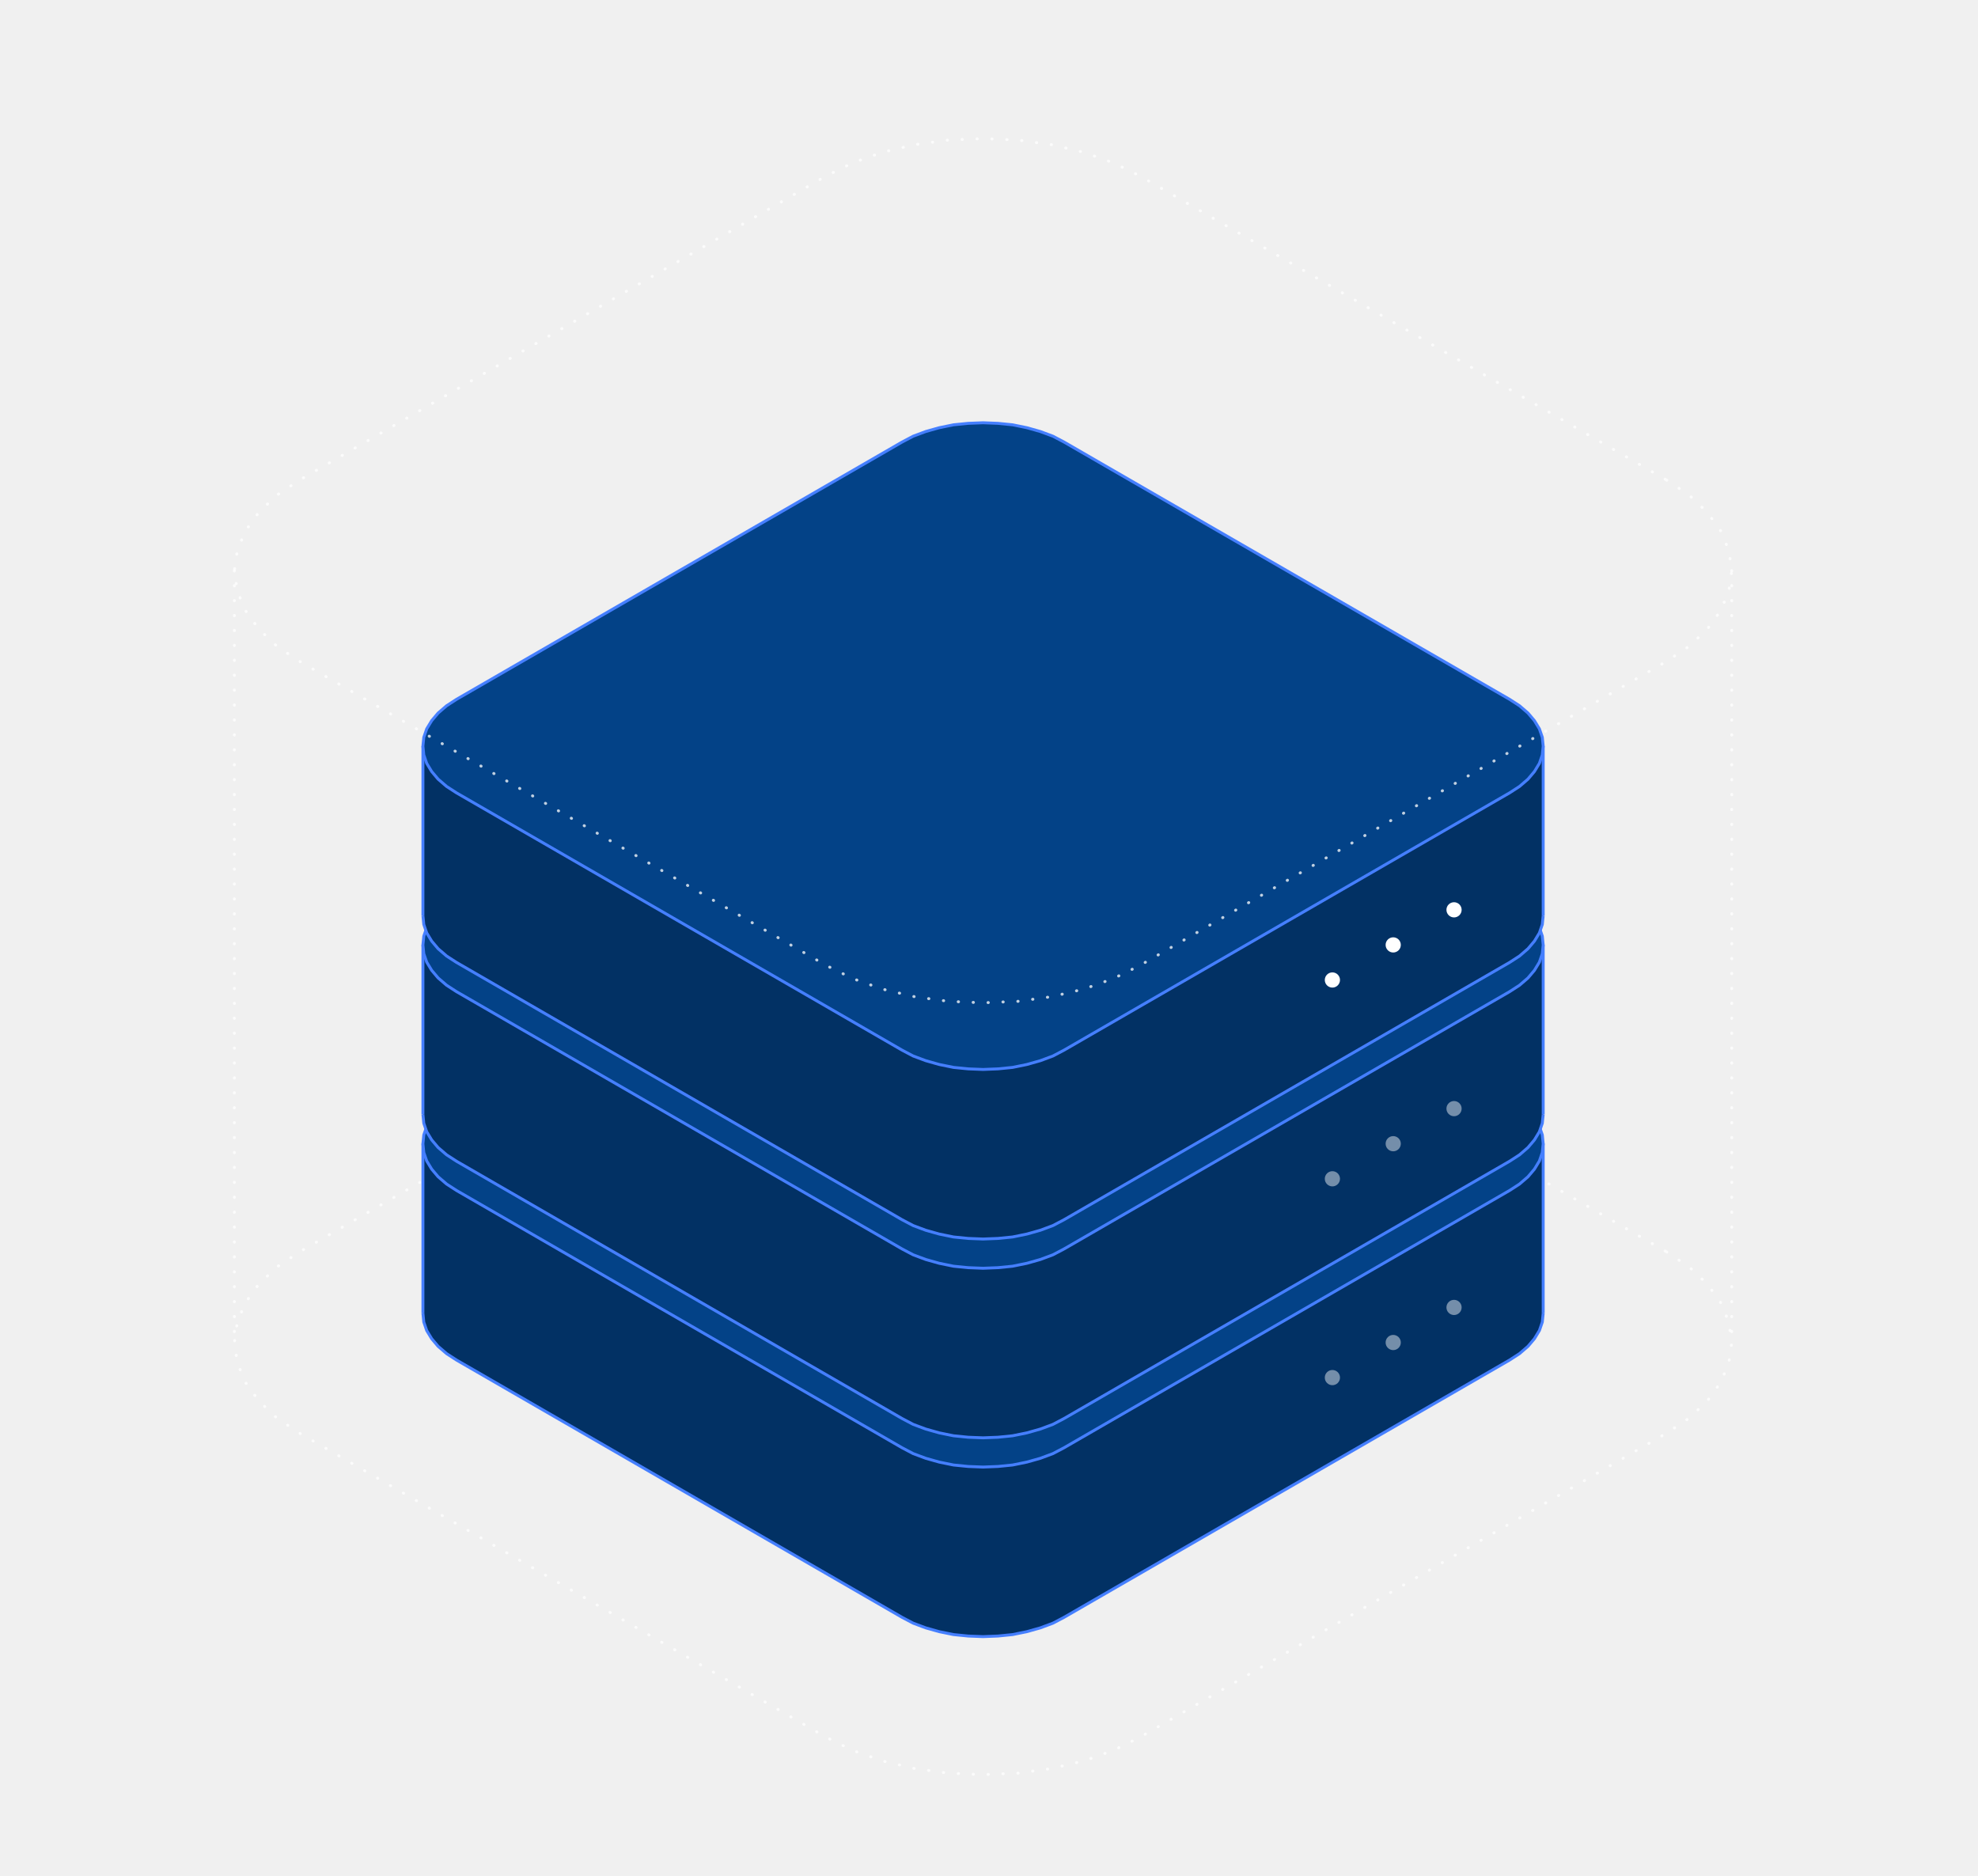
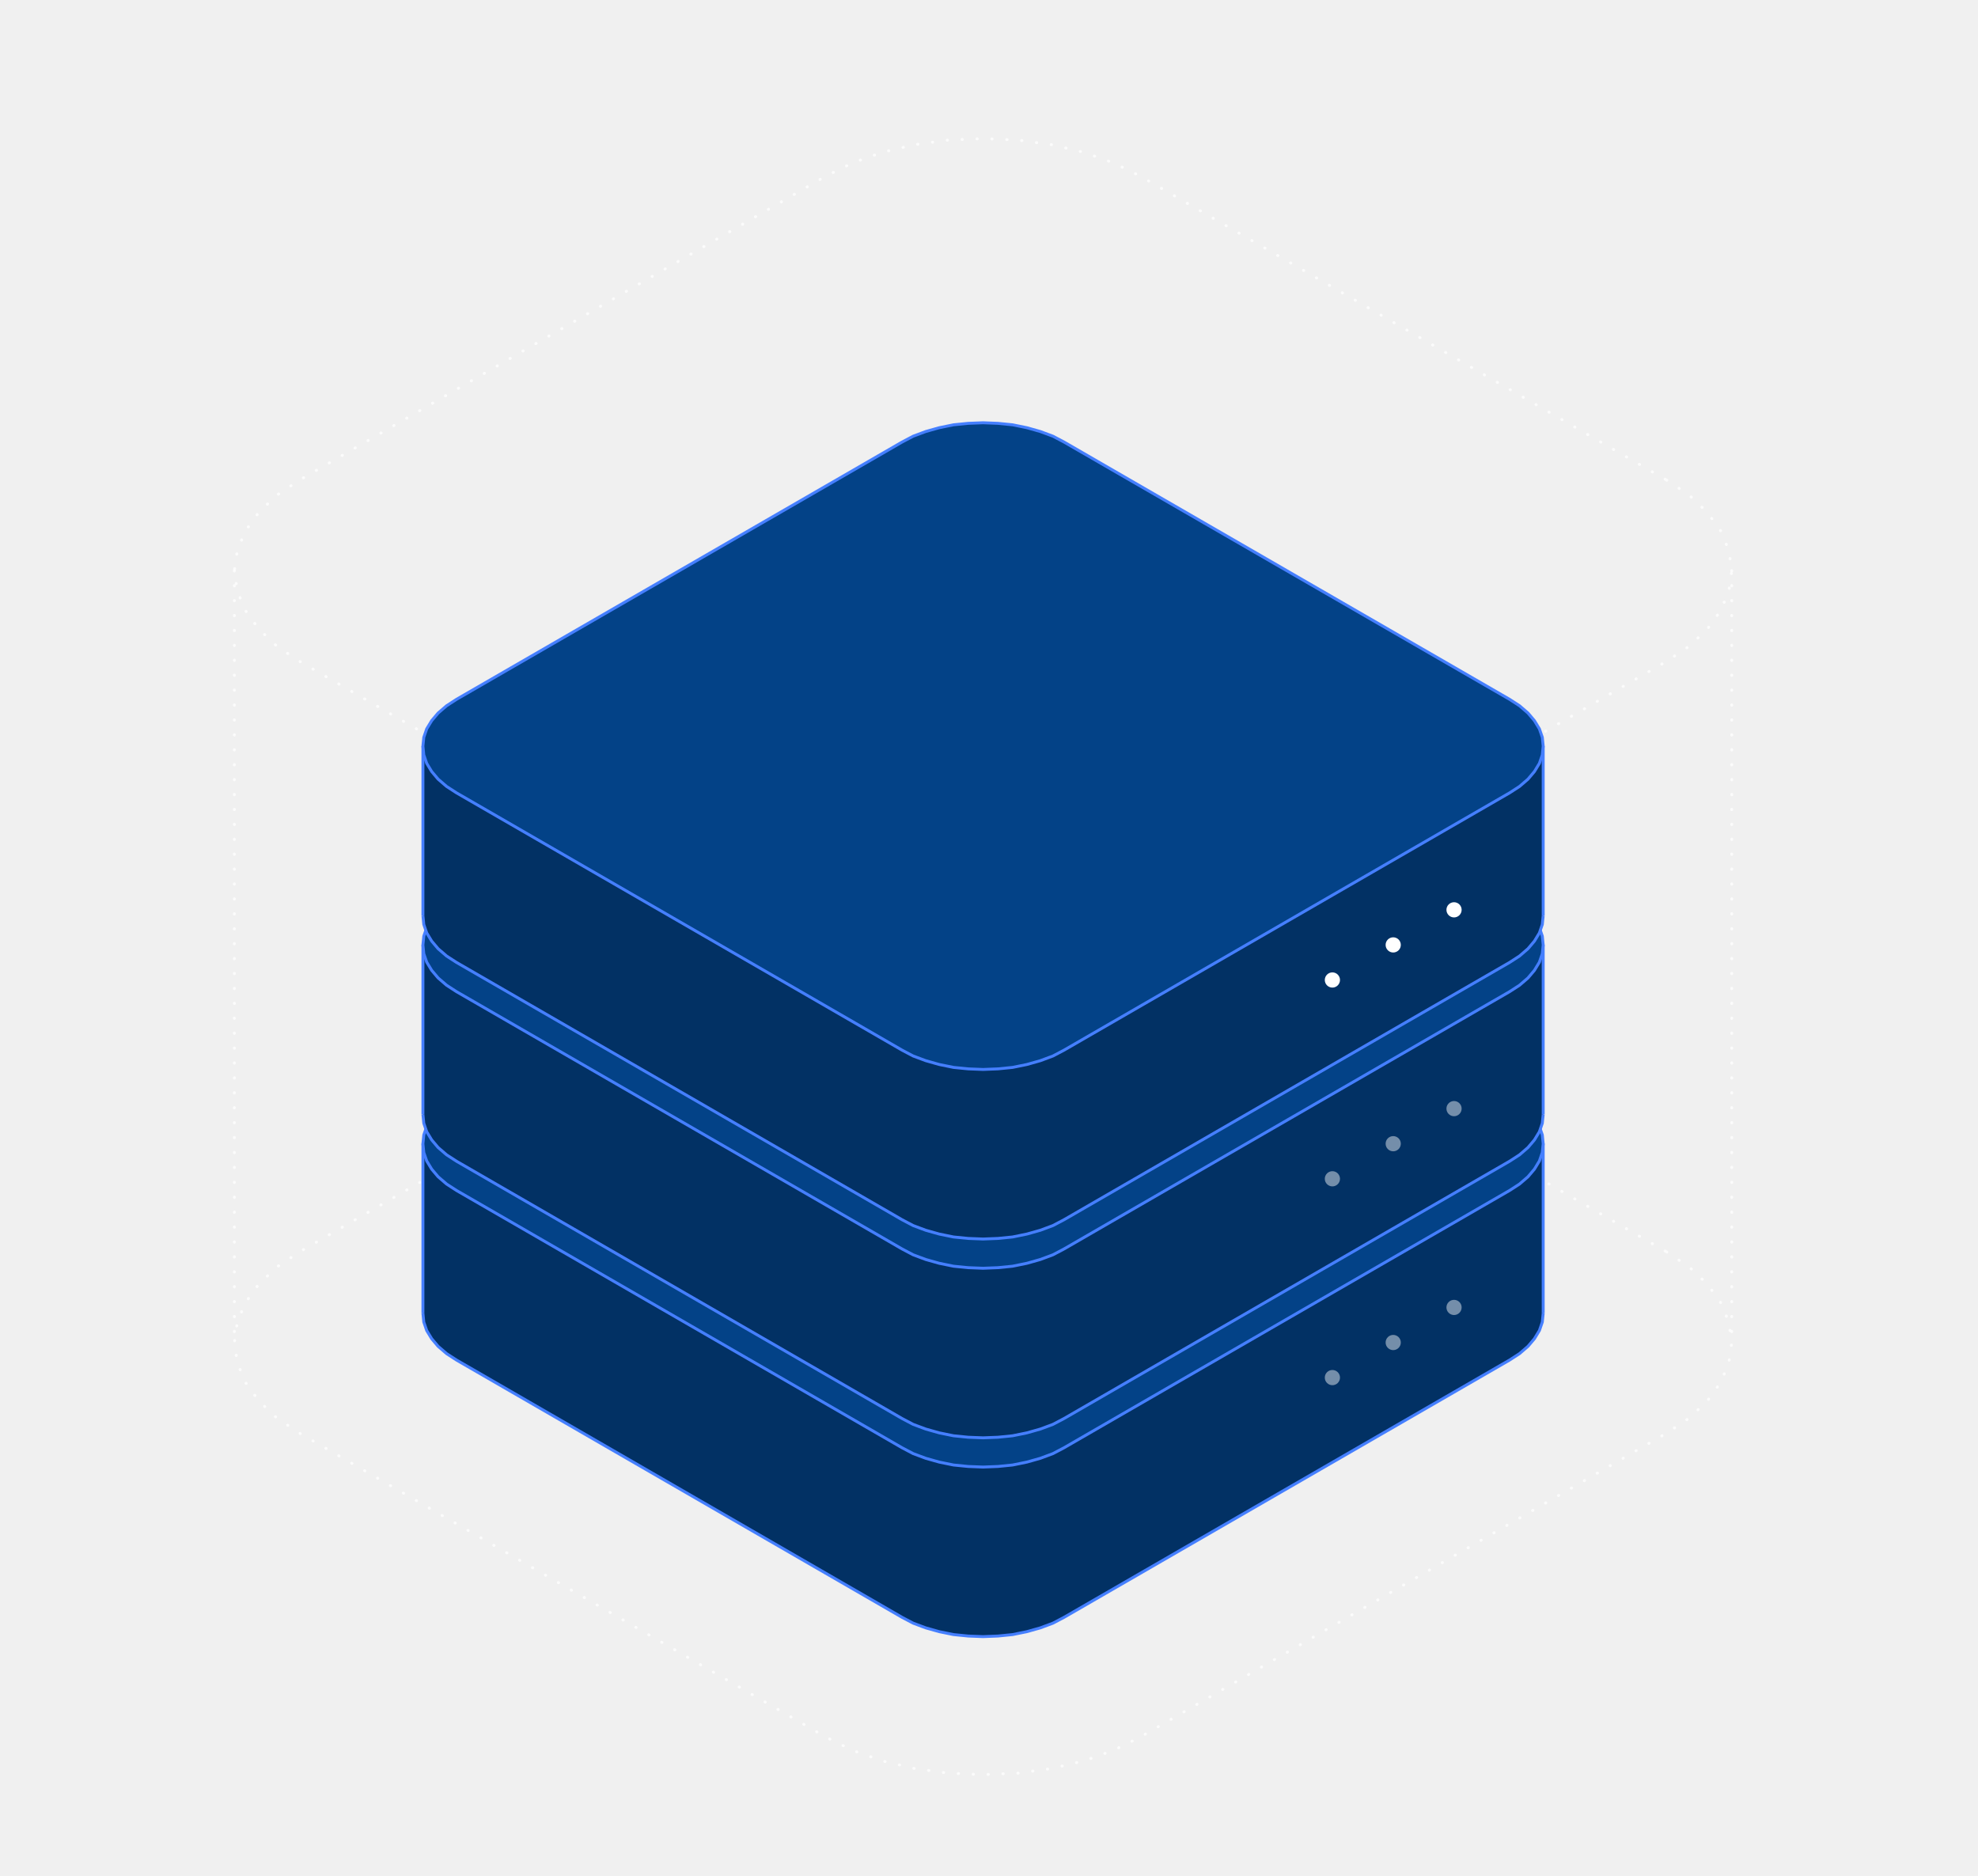
<svg xmlns="http://www.w3.org/2000/svg" preserveAspectRatio="none" overflow="visible" style="display: block;" width="748" height="709.104" viewBox="0 0 748 709.104" fill="none">
  <g id="sol3-managed-services-transparente 1">
-     <path id="Vector" opacity="0.75" d="M630.231 473.396L638.854 479.145L645.709 485.667L650.794 492.743L653.779 500.04L654.885 507.668L653.779 515.296L650.794 522.593L645.709 529.668L638.854 536.191L630.231 541.94L431.123 656.916L421.062 661.891L409.896 665.871L397.735 668.746L384.911 670.514L371.755 671.067L358.599 670.514L345.775 668.746L333.614 665.871L322.448 661.891L312.387 656.916L113.279 541.94L104.655 536.191L97.801 529.668L92.716 522.593L89.731 515.296L88.625 507.668L89.731 500.04L92.716 492.743L97.801 485.667L104.655 479.145L113.279 473.396L312.387 358.419L322.448 353.444L333.614 349.464L345.775 346.59L358.599 344.821L371.755 344.268L384.911 344.821L397.735 346.59L409.896 349.464L421.062 353.444L431.123 358.419L630.231 473.396Z" stroke="white" stroke-width="1.106" stroke-linecap="round" stroke-dasharray="0.11 5.53" />
-     <path id="Vector_2" d="M159.93 432.49V496.612L160.261 499.928L161.367 503.134L163.246 506.23L165.679 509.104L168.885 511.868L172.643 514.3L341.128 611.588L345.329 613.799L350.083 615.568L355.169 617.005L360.586 618.111L366.114 618.664L371.752 618.885L377.39 618.664L382.918 618.111L388.335 617.005L393.421 615.568L398.174 613.799L402.376 611.588L570.86 514.3L574.619 511.868L577.825 509.104L580.257 506.23L582.137 503.134L583.242 499.928L583.574 496.612V432.49H159.93Z" fill="#023164" />
-     <path id="Vector_3" d="M159.93 496.612L160.261 499.929L161.367 503.135L163.246 506.23L165.679 509.105L168.885 511.869L172.643 514.301L341.128 611.589L345.329 613.8L350.083 615.569L355.169 617.006L360.586 618.111L366.114 618.664L371.752 618.885L377.39 618.664L382.918 618.111L388.335 617.006L393.421 615.569L398.174 613.8L402.376 611.589L570.86 514.301L574.619 511.869L577.825 509.105L580.257 506.23L582.137 503.135L583.242 499.929L583.574 496.612" stroke="#457FFF" stroke-width="1.106" />
-     <path id="Vector_4" d="M159.93 432.49V496.612M583.574 432.49V496.612" stroke="#457FFF" stroke-width="1.106" />
-     <path id="Vector_5" d="M570.86 414.801L574.619 417.234L577.825 419.997L580.257 422.872L582.137 425.967L583.242 429.173L583.574 432.49L583.242 435.807L582.137 439.013L580.257 442.108L577.825 444.983L574.619 447.747L570.86 450.179L402.376 547.467L398.174 549.678L393.421 551.447L388.335 552.884L382.918 553.989L377.39 554.542L371.752 554.763L366.114 554.542L360.586 553.989L355.169 552.884L350.083 551.447L345.329 549.678L341.128 547.467L172.643 450.179L168.885 447.747L165.679 444.983L163.246 442.108L161.367 439.013L160.261 435.807L159.93 432.49L160.261 429.173L161.367 425.967L163.246 422.872L165.679 419.997L168.885 417.234L172.643 414.801L341.128 317.514L345.329 315.302L350.083 313.534L355.169 312.096L360.586 310.991L366.114 310.438L371.752 310.217L377.39 310.438L382.918 310.991L388.335 312.096L393.421 313.534L398.174 315.302L402.376 317.514L570.86 414.801Z" fill="#034287" stroke="#457FFF" stroke-width="1.106" />
-     <path id="Vector_6" opacity="0.45" d="M549.859 497.275C551.446 497.275 552.733 495.988 552.733 494.401C552.733 492.813 551.446 491.527 549.859 491.527C548.271 491.527 546.984 492.813 546.984 494.401C546.984 495.988 548.271 497.275 549.859 497.275Z" fill="white" />
-     <path id="Vector_7" opacity="0.45" d="M526.859 510.542C528.446 510.542 529.733 509.255 529.733 507.668C529.733 506.08 528.446 504.793 526.859 504.793C525.271 504.793 523.984 506.08 523.984 507.668C523.984 509.255 525.271 510.542 526.859 510.542Z" fill="white" />
-     <path id="Vector_8" opacity="0.45" d="M503.859 523.808C505.446 523.808 506.733 522.521 506.733 520.934C506.733 519.346 505.446 518.059 503.859 518.059C502.271 518.059 500.984 519.346 500.984 520.934C500.984 522.521 502.271 523.808 503.859 523.808Z" fill="white" />
-     <path id="Vector_9" d="M159.93 357.314V421.435L160.261 424.752L161.367 427.958L163.246 431.054L165.679 433.928L168.885 436.692L172.643 439.124L341.128 536.412L345.329 538.623L350.083 540.392L355.169 541.829L360.586 542.935L366.114 543.488L371.752 543.709L377.39 543.488L382.918 542.935L388.335 541.829L393.421 540.392L398.174 538.623L402.376 536.412L570.86 439.124L574.619 436.692L577.825 433.928L580.257 431.054L582.137 427.958L583.242 424.752L583.574 421.435V357.314H159.93Z" fill="#023164" />
-     <path id="Vector_10" d="M159.93 421.435L160.261 424.752L161.367 427.958L163.246 431.053L165.679 433.928L168.885 436.692L172.643 439.124L341.128 536.412L345.329 538.623L350.083 540.392L355.169 541.829L360.586 542.934L366.114 543.487L371.752 543.708L377.39 543.487L382.918 542.934L388.335 541.829L393.421 540.392L398.174 538.623L402.376 536.412L570.86 439.124L574.619 436.692L577.825 433.928L580.257 431.053L582.137 427.958L583.242 424.752L583.574 421.435" stroke="#457FFF" stroke-width="1.106" />
-     <path id="Vector_11" d="M159.93 357.314V421.435M583.574 357.314V421.435" stroke="#457FFF" stroke-width="1.106" />
-     <path id="Vector_12" d="M570.86 339.625L574.619 342.057L577.825 344.821L580.257 347.695L582.137 350.791L583.242 353.997L583.574 357.313L583.242 360.63L582.137 363.836L580.257 366.931L577.825 369.806L574.619 372.57L570.86 375.002L402.376 472.29L398.174 474.501L393.421 476.27L388.335 477.707L382.918 478.813L377.39 479.365L371.752 479.586L366.114 479.365L360.586 478.813L355.169 477.707L350.083 476.27L345.329 474.501L341.128 472.29L172.643 375.002L168.885 372.57L165.679 369.806L163.246 366.931L161.367 363.836L160.261 360.63L159.93 357.313L160.261 353.997L161.367 350.791L163.246 347.695L165.679 344.821L168.885 342.057L172.643 339.625L341.128 242.337L345.329 240.126L350.083 238.357L355.169 236.919L360.586 235.814L366.114 235.261L371.752 235.04L377.39 235.261L382.918 235.814L388.335 236.919L393.421 238.357L398.174 240.126L402.376 242.337L570.86 339.625Z" fill="#034287" stroke="#457FFF" stroke-width="1.106" />
-     <path id="Vector_13" opacity="0.45" d="M549.859 422.098C551.446 422.098 552.733 420.812 552.733 419.224C552.733 417.637 551.446 416.35 549.859 416.35C548.271 416.35 546.984 417.637 546.984 419.224C546.984 420.812 548.271 422.098 549.859 422.098Z" fill="white" />
-     <path id="Vector_14" opacity="0.45" d="M526.859 435.365C528.446 435.365 529.733 434.078 529.733 432.491C529.733 430.903 528.446 429.616 526.859 429.616C525.271 429.616 523.984 430.903 523.984 432.491C523.984 434.078 525.271 435.365 526.859 435.365Z" fill="white" />
-     <path id="Vector_15" opacity="0.45" d="M503.859 448.63C505.446 448.63 506.733 447.344 506.733 445.756C506.733 444.169 505.446 442.882 503.859 442.882C502.271 442.882 500.984 444.169 500.984 445.756C500.984 447.344 502.271 448.63 503.859 448.63Z" fill="white" />
-     <path id="Vector_16" d="M159.93 282.137V346.259L160.261 349.575L161.367 352.781L163.246 355.877L165.679 358.751L168.885 361.515L172.643 363.947L341.128 461.235L345.329 463.446L350.083 465.215L355.169 466.652L360.586 467.758L366.114 468.311L371.752 468.532L377.39 468.311L382.918 467.758L388.335 466.652L393.421 465.215L398.174 463.446L402.376 461.235L570.86 363.947L574.619 361.515L577.825 358.751L580.257 355.877L582.137 352.781L583.242 349.575L583.574 346.259V282.137H159.93Z" fill="#023164" />
-     <path id="Vector_17" d="M159.93 346.258L160.261 349.575L161.367 352.781L163.246 355.876L165.679 358.751L168.885 361.515L172.643 363.947L341.128 461.235L345.329 463.446L350.083 465.215L355.169 466.652L360.586 467.758L366.114 468.31L371.752 468.531L377.39 468.31L382.918 467.758L388.335 466.652L393.421 465.215L398.174 463.446L402.376 461.235L570.86 363.947L574.619 361.515L577.825 358.751L580.257 355.876L582.137 352.781L583.242 349.575L583.574 346.258" stroke="#457FFF" stroke-width="1.106" />
-     <path id="Vector_18" d="M159.93 282.137V346.259M583.574 282.137V346.259" stroke="#457FFF" stroke-width="1.106" />
-     <path id="Vector_19" d="M570.86 264.448L574.619 266.88L577.825 269.644L580.257 272.519L582.137 275.614L583.242 278.82L583.574 282.137L583.242 285.454L582.137 288.66L580.257 291.755L577.825 294.63L574.619 297.393L570.86 299.826L402.376 397.114L398.174 399.325L393.421 401.093L388.335 402.531L382.918 403.636L377.39 404.189L371.752 404.41L366.114 404.189L360.586 403.636L355.169 402.531L350.083 401.093L345.329 399.325L341.128 397.114L172.643 299.826L168.885 297.393L165.679 294.63L163.246 291.755L161.367 288.66L160.261 285.454L159.93 282.137L160.261 278.82L161.367 275.614L163.246 272.519L165.679 269.644L168.885 266.88L172.643 264.448L341.128 167.16L345.329 164.949L350.083 163.18L355.169 161.743L360.586 160.638L366.114 160.085L371.752 159.864L377.39 160.085L382.918 160.638L388.335 161.743L393.421 163.18L398.174 164.949L402.376 167.16L570.86 264.448Z" fill="#034287" stroke="#457FFF" stroke-width="1.106" />
-     <path id="Vector_20" d="M549.859 346.922C551.446 346.922 552.733 345.635 552.733 344.047C552.733 342.46 551.446 341.173 549.859 341.173C548.271 341.173 546.984 342.46 546.984 344.047C546.984 345.635 548.271 346.922 549.859 346.922Z" fill="white" />
-     <path id="Vector_21" d="M526.859 360.188C528.446 360.188 529.733 358.901 529.733 357.314C529.733 355.726 528.446 354.44 526.859 354.44C525.271 354.44 523.984 355.726 523.984 357.314C523.984 358.901 525.271 360.188 526.859 360.188Z" fill="white" />
-     <path id="Vector_22" d="M503.859 373.454C505.446 373.454 506.733 372.167 506.733 370.579C506.733 368.992 505.446 367.705 503.859 367.705C502.271 367.705 500.984 368.992 500.984 370.579C500.984 372.167 502.271 373.454 503.859 373.454Z" fill="white" />
-     <path id="Vector_23" opacity="0.75" d="M88.625 215.804V507.668M654.885 215.804V507.668" stroke="white" stroke-width="1.106" stroke-linecap="round" stroke-dasharray="0.11 5.53" />
-     <path id="Vector_24" opacity="0.75" d="M630.231 181.532L638.854 187.281L645.709 193.804L650.794 200.879L653.779 208.176L654.885 215.804L653.779 223.432L650.794 230.729L645.709 237.804L638.854 244.327L630.231 250.076L431.123 365.052L421.062 370.027L409.896 374.007L397.735 376.882L384.911 378.651L371.755 379.203L358.599 378.651L345.775 376.882L333.614 374.007L322.448 370.027L312.387 365.052L113.279 250.076L104.655 244.327L97.801 237.804L92.716 230.729L89.731 223.432L88.625 215.804L89.731 208.176L92.716 200.879L97.801 193.804L104.655 187.281L113.279 181.532L312.387 66.555L322.448 61.581L333.614 57.601L345.775 54.726L358.599 52.957L371.755 52.404L384.911 52.957L397.735 54.726L409.896 57.601L421.062 61.581L431.123 66.555L630.231 181.532Z" stroke="white" stroke-width="1.106" stroke-linecap="round" stroke-dasharray="0.11 5.53" />
+     <g class="fm-frame">
+       <path id="Vector" opacity="0.75" d="M630.231 473.396L638.854 479.145L645.709 485.667L650.794 492.743L653.779 500.04L654.885 507.668L653.779 515.296L650.794 522.593L645.709 529.668L638.854 536.191L630.231 541.94L431.123 656.916L421.062 661.891L409.896 665.871L397.735 668.746L384.911 670.514L371.755 671.067L358.599 670.514L345.775 668.746L333.614 665.871L322.448 661.891L312.387 656.916L113.279 541.94L104.655 536.191L97.801 529.668L92.716 522.593L89.731 515.296L88.625 507.668L89.731 500.04L92.716 492.743L97.801 485.667L104.655 479.145L113.279 473.396L312.387 358.419L322.448 353.444L333.614 349.464L345.775 346.59L358.599 344.821L371.755 344.268L384.911 344.821L397.735 346.59L409.896 349.464L421.062 353.444L431.123 358.419L630.231 473.396Z" stroke="white" stroke-width="1.106" stroke-linecap="round" stroke-dasharray="0.11 5.53" />
+       <path id="Vector_23" opacity="0.75" d="M88.625 215.804V507.668M654.885 215.804V507.668" stroke="white" stroke-width="1.106" stroke-linecap="round" stroke-dasharray="0.11 5.53" />
+       <path id="Vector_24" opacity="0.75" d="M630.231 181.532L638.854 187.281L645.709 193.804L650.794 200.879L653.779 208.176L654.885 215.804L653.779 223.432L650.794 230.729L645.709 237.804L638.854 244.327L630.231 250.076L431.123 365.052L421.062 370.027L409.896 374.007L397.735 376.882L384.911 378.651L371.755 379.203L358.599 378.651L345.775 376.882L333.614 374.007L322.448 370.027L312.387 365.052L113.279 250.076L104.655 244.327L97.801 237.804L92.716 230.729L89.731 223.432L88.625 215.804L89.731 208.176L92.716 200.879L97.801 193.804L104.655 187.281L113.279 181.532L312.387 66.555L322.448 61.581L333.614 57.601L345.775 54.726L358.599 52.957L371.755 52.404L384.911 52.957L397.735 54.726L409.896 57.601L421.062 61.581L431.123 66.555L630.231 181.532Z" stroke="white" stroke-width="1.106" stroke-linecap="round" stroke-dasharray="0.11 5.53" />
+     </g>
+     <g class="fm-hd fm-hd--1">
+       <path id="Vector_2" d="M159.93 432.49V496.612L160.261 499.928L161.367 503.134L163.246 506.23L165.679 509.104L168.885 511.868L172.643 514.3L341.128 611.588L345.329 613.799L350.083 615.568L355.169 617.005L360.586 618.111L366.114 618.664L371.752 618.885L377.39 618.664L382.918 618.111L388.335 617.005L393.421 615.568L398.174 613.799L402.376 611.588L570.86 514.3L574.619 511.868L577.825 509.104L580.257 506.23L582.137 503.134L583.242 499.928L583.574 496.612V432.49H159.93Z" fill="#023164" />
+       <path id="Vector_3" d="M159.93 496.612L160.261 499.929L161.367 503.135L163.246 506.23L165.679 509.105L168.885 511.869L172.643 514.301L341.128 611.589L345.329 613.8L350.083 615.569L355.169 617.006L360.586 618.111L366.114 618.664L371.752 618.885L377.39 618.664L382.918 618.111L388.335 617.006L393.421 615.569L398.174 613.8L402.376 611.589L570.86 514.301L574.619 511.869L577.825 509.105L580.257 506.23L582.137 503.135L583.242 499.929L583.574 496.612" stroke="#457FFF" stroke-width="1.106" />
+       <path id="Vector_4" d="M159.93 432.49V496.612M583.574 432.49V496.612" stroke="#457FFF" stroke-width="1.106" />
+       <path id="Vector_5" d="M570.86 414.801L574.619 417.234L577.825 419.997L580.257 422.872L582.137 425.967L583.242 429.173L583.574 432.49L583.242 435.807L582.137 439.013L580.257 442.108L577.825 444.983L574.619 447.747L570.86 450.179L402.376 547.467L398.174 549.678L393.421 551.447L388.335 552.884L382.918 553.989L377.39 554.542L371.752 554.763L366.114 554.542L360.586 553.989L355.169 552.884L350.083 551.447L345.329 549.678L341.128 547.467L172.643 450.179L168.885 447.747L165.679 444.983L163.246 442.108L161.367 439.013L160.261 435.807L159.93 432.49L160.261 429.173L161.367 425.967L163.246 422.872L165.679 419.997L168.885 417.234L172.643 414.801L341.128 317.514L345.329 315.302L350.083 313.534L355.169 312.096L360.586 310.991L366.114 310.438L371.752 310.217L377.39 310.438L382.918 310.991L388.335 312.096L393.421 313.534L398.174 315.302L402.376 317.514L570.86 414.801Z" fill="#034287" stroke="#457FFF" stroke-width="1.106" />
+       <path id="Vector_6" opacity="0.45" d="M549.859 497.275C551.446 497.275 552.733 495.988 552.733 494.401C552.733 492.813 551.446 491.527 549.859 491.527C548.271 491.527 546.984 492.813 546.984 494.401C546.984 495.988 548.271 497.275 549.859 497.275Z" fill="white" />
+       <path id="Vector_7" opacity="0.45" d="M526.859 510.542C528.446 510.542 529.733 509.255 529.733 507.668C529.733 506.08 528.446 504.793 526.859 504.793C525.271 504.793 523.984 506.08 523.984 507.668C523.984 509.255 525.271 510.542 526.859 510.542Z" fill="white" />
+       <path id="Vector_8" opacity="0.45" d="M503.859 523.808C505.446 523.808 506.733 522.521 506.733 520.934C506.733 519.346 505.446 518.059 503.859 518.059C502.271 518.059 500.984 519.346 500.984 520.934C500.984 522.521 502.271 523.808 503.859 523.808Z" fill="white" />
+     </g>
+     <g class="fm-hd fm-hd--2">
+       <path id="Vector_9" d="M159.93 357.314V421.435L160.261 424.752L161.367 427.958L163.246 431.054L165.679 433.928L168.885 436.692L172.643 439.124L341.128 536.412L345.329 538.623L350.083 540.392L355.169 541.829L360.586 542.935L366.114 543.488L371.752 543.709L377.39 543.488L382.918 542.935L388.335 541.829L393.421 540.392L398.174 538.623L402.376 536.412L570.86 439.124L574.619 436.692L577.825 433.928L580.257 431.054L582.137 427.958L583.242 424.752L583.574 421.435V357.314H159.93Z" fill="#023164" />
+       <path id="Vector_10" d="M159.93 421.435L160.261 424.752L161.367 427.958L163.246 431.053L165.679 433.928L168.885 436.692L172.643 439.124L341.128 536.412L345.329 538.623L350.083 540.392L355.169 541.829L360.586 542.934L366.114 543.487L371.752 543.708L377.39 543.487L382.918 542.934L388.335 541.829L393.421 540.392L398.174 538.623L402.376 536.412L570.86 439.124L574.619 436.692L577.825 433.928L580.257 431.053L582.137 427.958L583.242 424.752L583.574 421.435" stroke="#457FFF" stroke-width="1.106" />
+       <path id="Vector_11" d="M159.93 357.314V421.435M583.574 357.314V421.435" stroke="#457FFF" stroke-width="1.106" />
+       <path id="Vector_12" d="M570.86 339.625L574.619 342.057L577.825 344.821L580.257 347.695L582.137 350.791L583.242 353.997L583.574 357.313L583.242 360.63L582.137 363.836L580.257 366.931L577.825 369.806L574.619 372.57L570.86 375.002L402.376 472.29L398.174 474.501L393.421 476.27L388.335 477.707L382.918 478.813L377.39 479.365L371.752 479.586L366.114 479.365L360.586 478.813L355.169 477.707L350.083 476.27L345.329 474.501L341.128 472.29L172.643 375.002L168.885 372.57L165.679 369.806L163.246 366.931L161.367 363.836L160.261 360.63L159.93 357.313L160.261 353.997L161.367 350.791L163.246 347.695L165.679 344.821L168.885 342.057L172.643 339.625L341.128 242.337L345.329 240.126L350.083 238.357L355.169 236.919L360.586 235.814L366.114 235.261L371.752 235.04L377.39 235.261L382.918 235.814L388.335 236.919L393.421 238.357L398.174 240.126L402.376 242.337L570.86 339.625Z" fill="#034287" stroke="#457FFF" stroke-width="1.106" />
+       <path id="Vector_13" opacity="0.45" d="M549.859 422.098C551.446 422.098 552.733 420.812 552.733 419.224C552.733 417.637 551.446 416.35 549.859 416.35C548.271 416.35 546.984 417.637 546.984 419.224C546.984 420.812 548.271 422.098 549.859 422.098Z" fill="white" />
+       <path id="Vector_14" opacity="0.45" d="M526.859 435.365C528.446 435.365 529.733 434.078 529.733 432.491C529.733 430.903 528.446 429.616 526.859 429.616C525.271 429.616 523.984 430.903 523.984 432.491C523.984 434.078 525.271 435.365 526.859 435.365Z" fill="white" />
+       <path id="Vector_15" opacity="0.45" d="M503.859 448.63C505.446 448.63 506.733 447.344 506.733 445.756C506.733 444.169 505.446 442.882 503.859 442.882C502.271 442.882 500.984 444.169 500.984 445.756C500.984 447.344 502.271 448.63 503.859 448.63Z" fill="white" />
+     </g>
+     <g class="fm-hd fm-hd--3">
+       <path id="Vector_16" d="M159.93 282.137V346.259L160.261 349.575L161.367 352.781L163.246 355.877L165.679 358.751L168.885 361.515L172.643 363.947L341.128 461.235L345.329 463.446L350.083 465.215L355.169 466.652L360.586 467.758L366.114 468.311L371.752 468.532L377.39 468.311L382.918 467.758L388.335 466.652L393.421 465.215L398.174 463.446L402.376 461.235L570.86 363.947L574.619 361.515L577.825 358.751L580.257 355.877L582.137 352.781L583.242 349.575L583.574 346.259V282.137H159.93Z" fill="#023164" />
+       <path id="Vector_17" d="M159.93 346.258L160.261 349.575L161.367 352.781L163.246 355.876L165.679 358.751L168.885 361.515L172.643 363.947L341.128 461.235L345.329 463.446L350.083 465.215L355.169 466.652L360.586 467.758L366.114 468.31L371.752 468.531L377.39 468.31L382.918 467.758L388.335 466.652L393.421 465.215L398.174 463.446L402.376 461.235L570.86 363.947L574.619 361.515L577.825 358.751L580.257 355.876L582.137 352.781L583.242 349.575L583.574 346.258" stroke="#457FFF" stroke-width="1.106" />
+       <path id="Vector_18" d="M159.93 282.137V346.259M583.574 282.137V346.259" stroke="#457FFF" stroke-width="1.106" />
+       <path id="Vector_19" d="M570.86 264.448L574.619 266.88L577.825 269.644L580.257 272.519L582.137 275.614L583.242 278.82L583.574 282.137L583.242 285.454L582.137 288.66L580.257 291.755L577.825 294.63L574.619 297.393L570.86 299.826L402.376 397.114L398.174 399.325L393.421 401.093L388.335 402.531L382.918 403.636L377.39 404.189L371.752 404.41L366.114 404.189L360.586 403.636L355.169 402.531L350.083 401.093L345.329 399.325L341.128 397.114L172.643 299.826L168.885 297.393L165.679 294.63L163.246 291.755L161.367 288.66L160.261 285.454L159.93 282.137L160.261 278.82L161.367 275.614L163.246 272.519L165.679 269.644L168.885 266.88L172.643 264.448L341.128 167.16L345.329 164.949L350.083 163.18L355.169 161.743L360.586 160.638L366.114 160.085L371.752 159.864L377.39 160.085L382.918 160.638L388.335 161.743L393.421 163.18L398.174 164.949L402.376 167.16L570.86 264.448Z" fill="#034287" stroke="#457FFF" stroke-width="1.106" />
+       <path id="Vector_20" d="M549.859 346.922C551.446 346.922 552.733 345.635 552.733 344.047C552.733 342.46 551.446 341.173 549.859 341.173C548.271 341.173 546.984 342.46 546.984 344.047C546.984 345.635 548.271 346.922 549.859 346.922Z" fill="white" />
+       <path id="Vector_21" d="M526.859 360.188C528.446 360.188 529.733 358.901 529.733 357.314C529.733 355.726 528.446 354.44 526.859 354.44C525.271 354.44 523.984 355.726 523.984 357.314C523.984 358.901 525.271 360.188 526.859 360.188Z" fill="white" />
+       <path id="Vector_22" d="M503.859 373.454C505.446 373.454 506.733 372.167 506.733 370.579C506.733 368.992 505.446 367.705 503.859 367.705C502.271 367.705 500.984 368.992 500.984 370.579C500.984 372.167 502.271 373.454 503.859 373.454Z" fill="white" />
+     </g>
  </g>
</svg>
